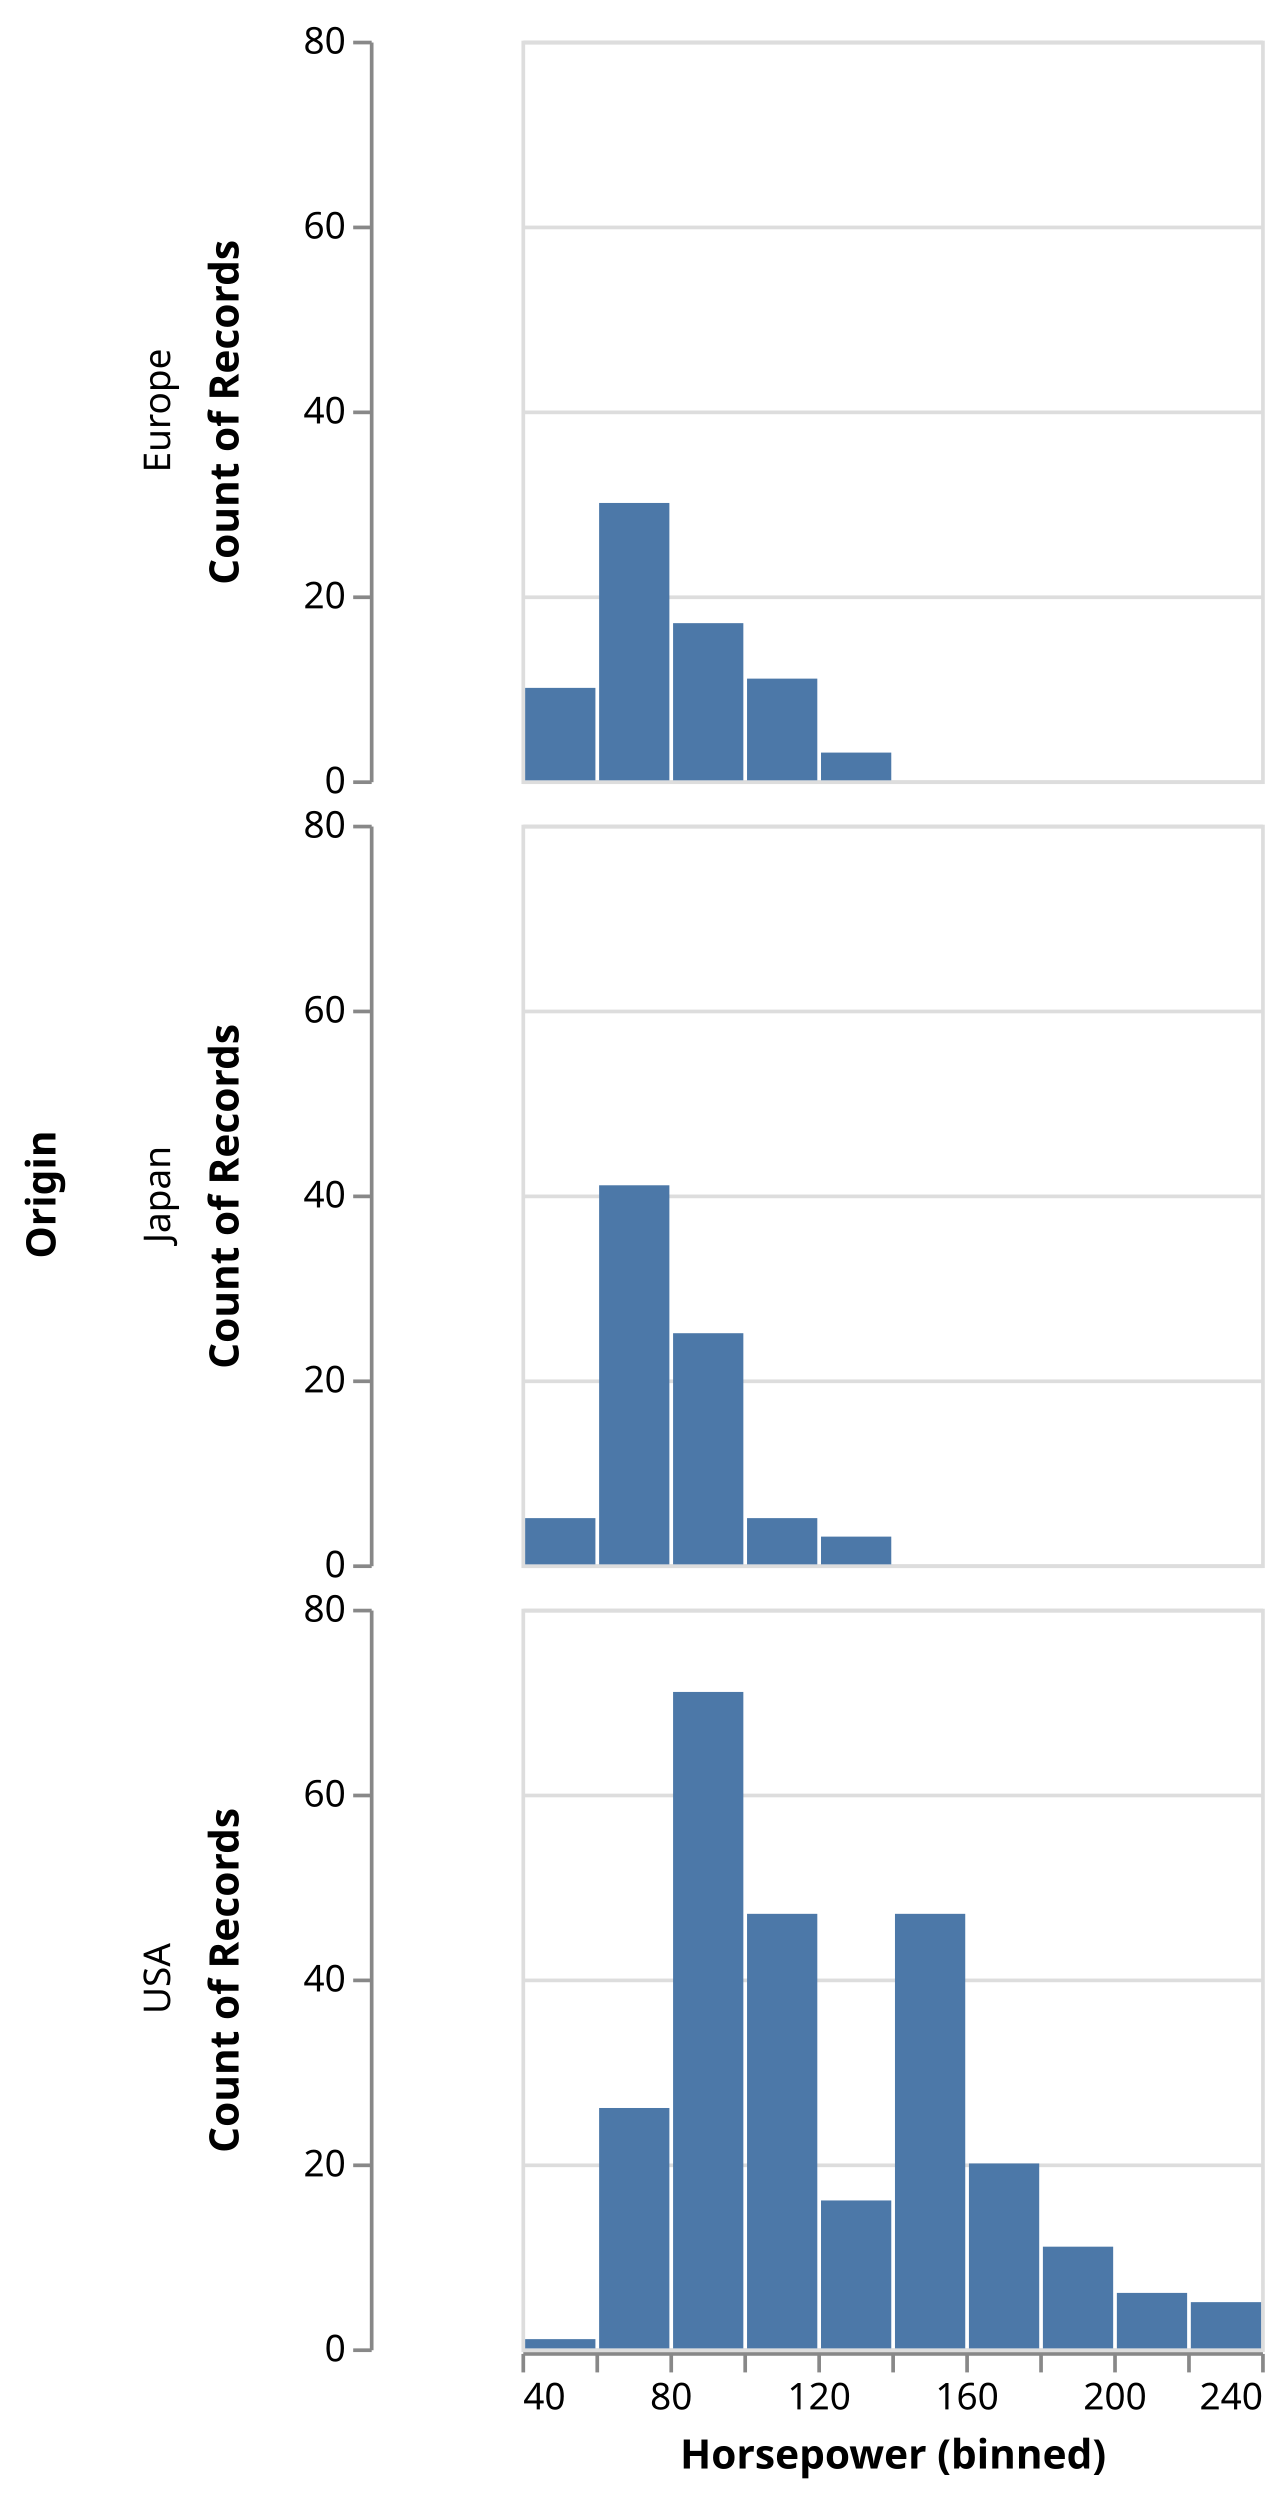
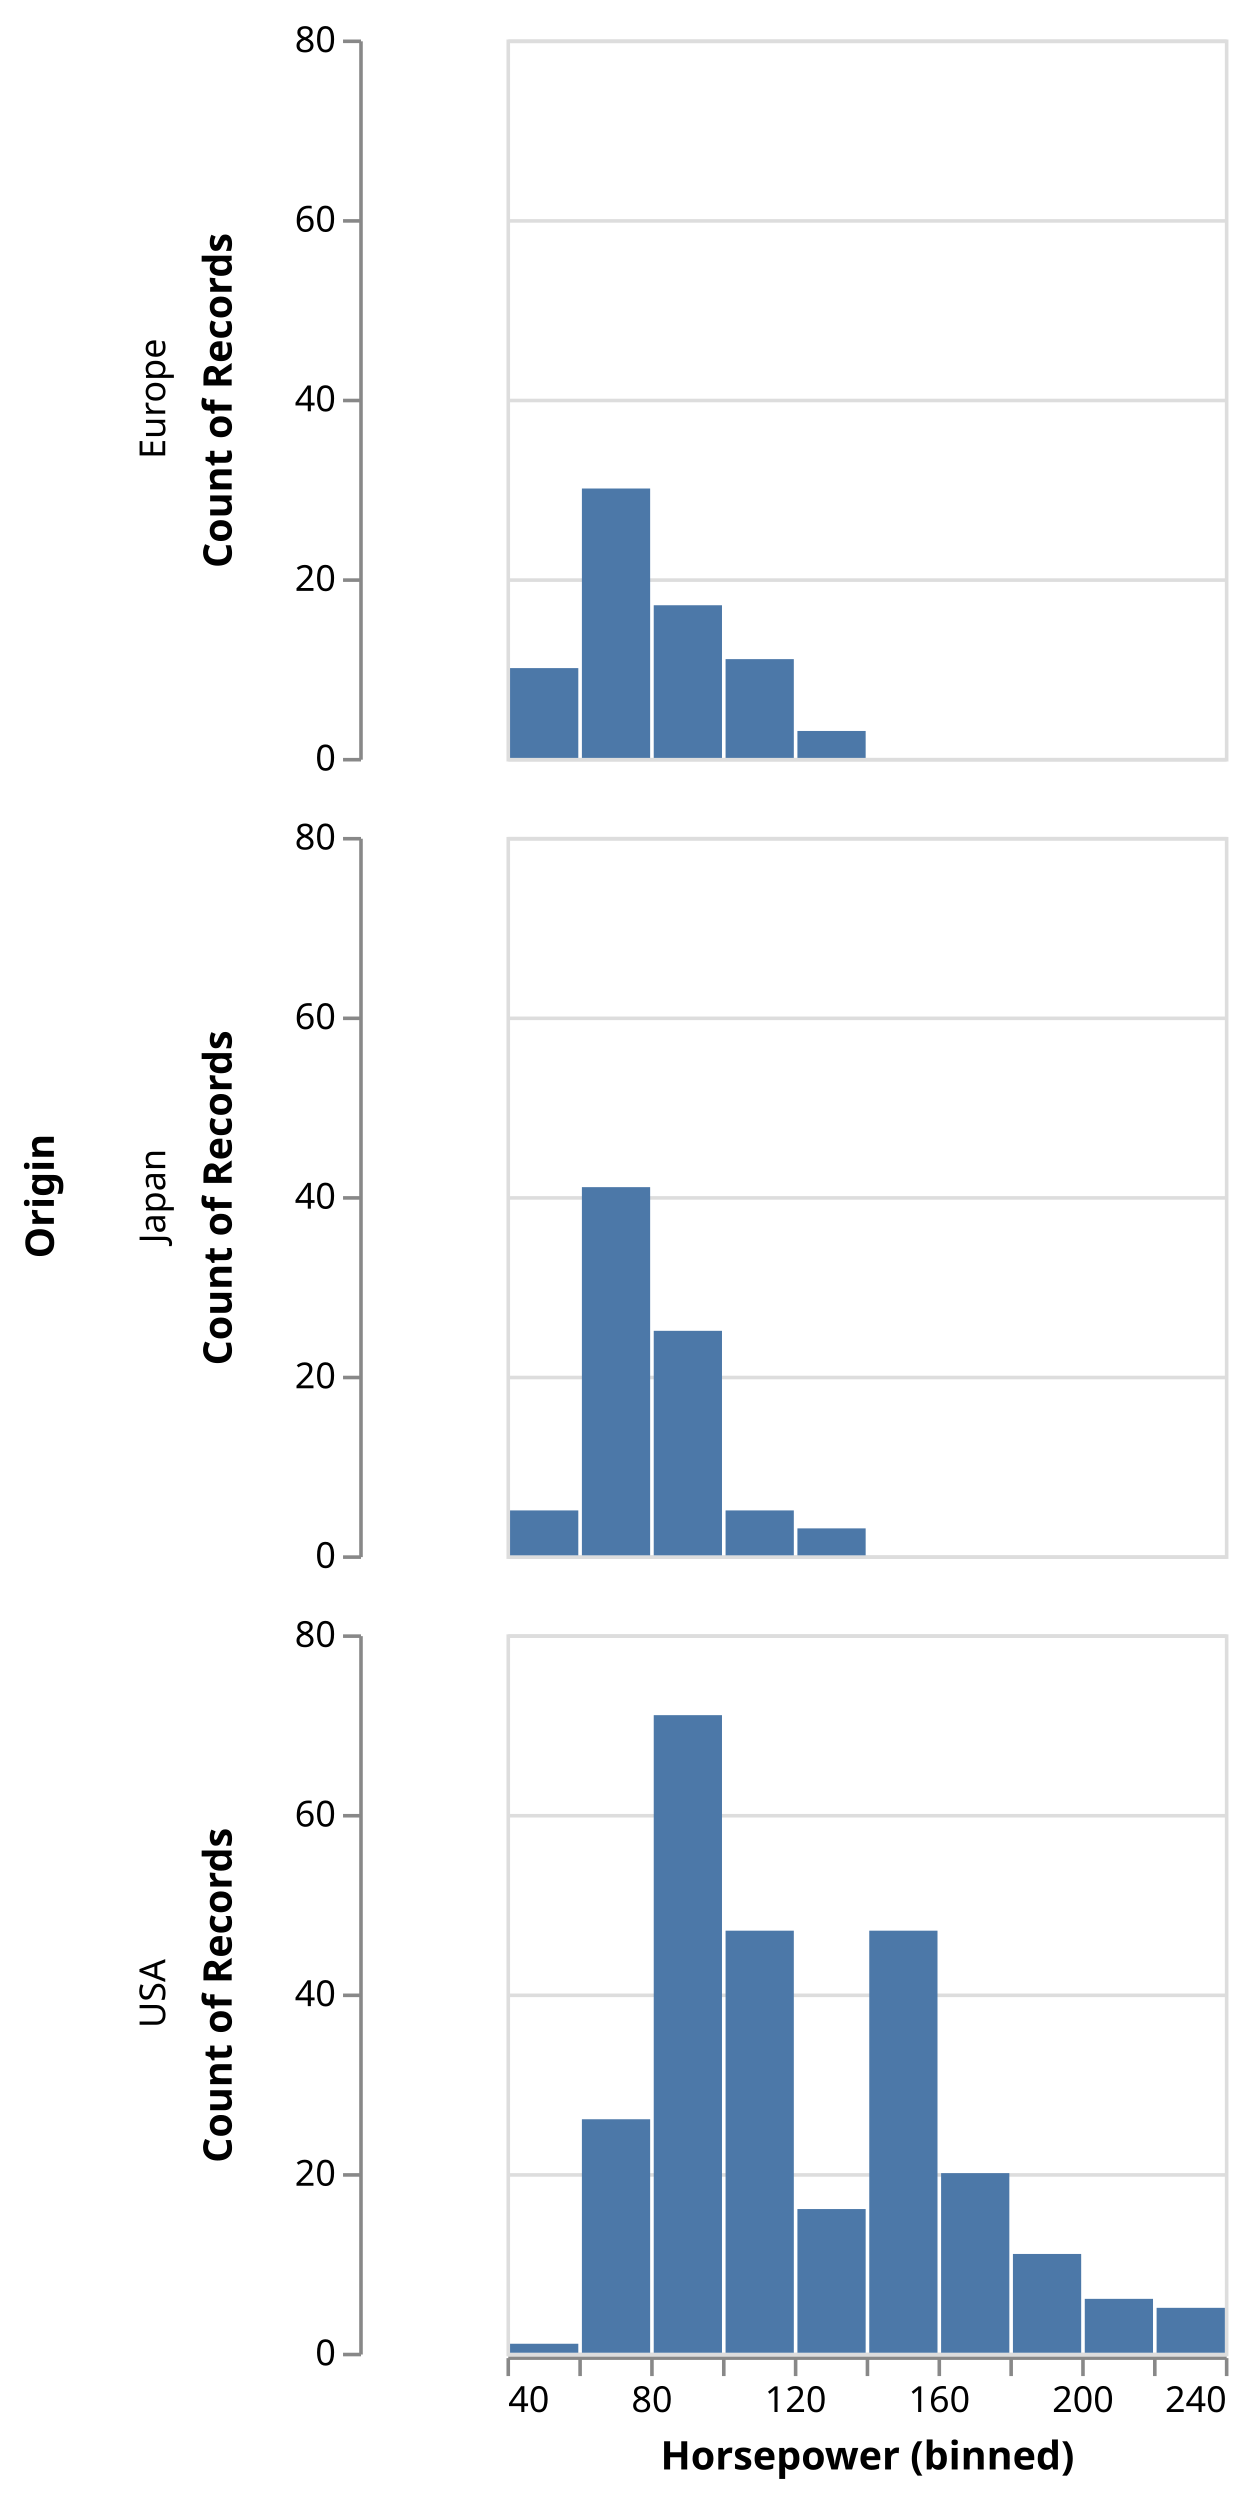
- <svg xmlns="http://www.w3.org/2000/svg" class="marks" width="347" height="676" viewBox="0 0 347 676" version="1.1">
+ <svg xmlns="http://www.w3.org/2000/svg" class="marks" width="347" height="696" viewBox="0 0 347 696" version="1.1">
  <g transform="translate(141,11)">
    <g class="mark-group role-frame root">
      <g transform="translate(0,0)">
        <path class="background" d="M0,0h0v0h0Z" style="fill: none;" />
        <g>
          <g class="mark-group role-row-title row-title">
-             <g transform="translate(-114,312)">
+             <g transform="translate(-114,322)">
              <path class="background" d="M0,0h0v0h0Z" style="fill: none;" />
              <g>
                <g class="mark-text role-title" style="pointer-events: none;">
                  <text text-anchor="middle" transform="translate(-10,0) rotate(-90) translate(0,-2)" style="font-family: sans-serif; font-size: 11px; font-weight: bold; fill: #000; opacity: 1;">Origin</text>
                </g>
              </g>
            </g>
          </g>
          <g class="mark-group role-row-header row_header">
            <g transform="translate(-41,0)">
              <path class="background" d="M0,0h0v200h0Z" style="fill: none;" />
              <g>
                <g class="mark-text role-title" style="pointer-events: none;">
                  <text text-anchor="middle" transform="translate(-57,100) rotate(-90) translate(0,3)" style="font-family: sans-serif; font-size: 10px; fill: #000; opacity: 1;">Europe</text>
                </g>
                <g class="mark-group role-axis">
                  <g transform="translate(0.5,0.5)">
                    <path class="background" d="M0,0h0v0h0Z" style="pointer-events: none; fill: none;" />
                    <g>
                      <g class="mark-rule role-axis-tick" style="pointer-events: none;">
                        <line transform="translate(0,200)" x2="-5" y2="0" style="fill: none; stroke: #888; stroke-width: 1; opacity: 1;" />
                        <line transform="translate(0,150)" x2="-5" y2="0" style="fill: none; stroke: #888; stroke-width: 1; opacity: 1;" />
                        <line transform="translate(0,100)" x2="-5" y2="0" style="fill: none; stroke: #888; stroke-width: 1; opacity: 1;" />
                        <line transform="translate(0,50)" x2="-5" y2="0" style="fill: none; stroke: #888; stroke-width: 1; opacity: 1;" />
                        <line transform="translate(0,0)" x2="-5" y2="0" style="fill: none; stroke: #888; stroke-width: 1; opacity: 1;" />
                      </g>
                      <g class="mark-text role-axis-label" style="pointer-events: none;">
                        <text text-anchor="end" transform="translate(-7,203)" style="font-family: sans-serif; font-size: 10px; fill: #000; opacity: 1;">0</text>
                        <text text-anchor="end" transform="translate(-7,153)" style="font-family: sans-serif; font-size: 10px; fill: #000; opacity: 1;">20</text>
                        <text text-anchor="end" transform="translate(-7,103)" style="font-family: sans-serif; font-size: 10px; fill: #000; opacity: 1;">40</text>
                        <text text-anchor="end" transform="translate(-7,53)" style="font-family: sans-serif; font-size: 10px; fill: #000; opacity: 1;">60</text>
                        <text text-anchor="end" transform="translate(-7,3)" style="font-family: sans-serif; font-size: 10px; fill: #000; opacity: 1;">80</text>
                      </g>
                      <g class="mark-rule role-axis-domain" style="pointer-events: none;">
                        <line transform="translate(0,200)" x2="0" y2="-200" style="fill: none; stroke: #888; stroke-width: 1; opacity: 1;" />
                      </g>
                      <g class="mark-text role-axis-title" style="pointer-events: none;">
                        <text text-anchor="middle" transform="translate(-34,100) rotate(-90) translate(0,-2)" style="font-family: sans-serif; font-size: 11px; font-weight: bold; fill: #000; opacity: 1;">Count of Records</text>
                      </g>
                    </g>
                  </g>
                </g>
              </g>
            </g>
-             <g transform="translate(-41,212)">
+             <g transform="translate(-41,222)">
              <path class="background" d="M0,0h0v200h0Z" style="fill: none;" />
              <g>
                <g class="mark-text role-title" style="pointer-events: none;">
                  <text text-anchor="middle" transform="translate(-57,100) rotate(-90) translate(0,3)" style="font-family: sans-serif; font-size: 10px; fill: #000; opacity: 1;">Japan</text>
                </g>
                <g class="mark-group role-axis">
                  <g transform="translate(0.5,0.5)">
                    <path class="background" d="M0,0h0v0h0Z" style="pointer-events: none; fill: none;" />
                    <g>
                      <g class="mark-rule role-axis-tick" style="pointer-events: none;">
                        <line transform="translate(0,200)" x2="-5" y2="0" style="fill: none; stroke: #888; stroke-width: 1; opacity: 1;" />
                        <line transform="translate(0,150)" x2="-5" y2="0" style="fill: none; stroke: #888; stroke-width: 1; opacity: 1;" />
                        <line transform="translate(0,100)" x2="-5" y2="0" style="fill: none; stroke: #888; stroke-width: 1; opacity: 1;" />
                        <line transform="translate(0,50)" x2="-5" y2="0" style="fill: none; stroke: #888; stroke-width: 1; opacity: 1;" />
                        <line transform="translate(0,0)" x2="-5" y2="0" style="fill: none; stroke: #888; stroke-width: 1; opacity: 1;" />
                      </g>
                      <g class="mark-text role-axis-label" style="pointer-events: none;">
                        <text text-anchor="end" transform="translate(-7,203)" style="font-family: sans-serif; font-size: 10px; fill: #000; opacity: 1;">0</text>
                        <text text-anchor="end" transform="translate(-7,153)" style="font-family: sans-serif; font-size: 10px; fill: #000; opacity: 1;">20</text>
                        <text text-anchor="end" transform="translate(-7,103)" style="font-family: sans-serif; font-size: 10px; fill: #000; opacity: 1;">40</text>
                        <text text-anchor="end" transform="translate(-7,53)" style="font-family: sans-serif; font-size: 10px; fill: #000; opacity: 1;">60</text>
                        <text text-anchor="end" transform="translate(-7,3)" style="font-family: sans-serif; font-size: 10px; fill: #000; opacity: 1;">80</text>
                      </g>
                      <g class="mark-rule role-axis-domain" style="pointer-events: none;">
                        <line transform="translate(0,200)" x2="0" y2="-200" style="fill: none; stroke: #888; stroke-width: 1; opacity: 1;" />
                      </g>
                      <g class="mark-text role-axis-title" style="pointer-events: none;">
                        <text text-anchor="middle" transform="translate(-34,100) rotate(-90) translate(0,-2)" style="font-family: sans-serif; font-size: 11px; font-weight: bold; fill: #000; opacity: 1;">Count of Records</text>
                      </g>
                    </g>
                  </g>
                </g>
              </g>
            </g>
-             <g transform="translate(-41,424)">
+             <g transform="translate(-41,444)">
              <path class="background" d="M0,0h0v200h0Z" style="fill: none;" />
              <g>
                <g class="mark-text role-title" style="pointer-events: none;">
                  <text text-anchor="middle" transform="translate(-57,100) rotate(-90) translate(0,3)" style="font-family: sans-serif; font-size: 10px; fill: #000; opacity: 1;">USA</text>
                </g>
                <g class="mark-group role-axis">
                  <g transform="translate(0.5,0.5)">
                    <path class="background" d="M0,0h0v0h0Z" style="pointer-events: none; fill: none;" />
                    <g>
                      <g class="mark-rule role-axis-tick" style="pointer-events: none;">
                        <line transform="translate(0,200)" x2="-5" y2="0" style="fill: none; stroke: #888; stroke-width: 1; opacity: 1;" />
                        <line transform="translate(0,150)" x2="-5" y2="0" style="fill: none; stroke: #888; stroke-width: 1; opacity: 1;" />
                        <line transform="translate(0,100)" x2="-5" y2="0" style="fill: none; stroke: #888; stroke-width: 1; opacity: 1;" />
                        <line transform="translate(0,50)" x2="-5" y2="0" style="fill: none; stroke: #888; stroke-width: 1; opacity: 1;" />
                        <line transform="translate(0,0)" x2="-5" y2="0" style="fill: none; stroke: #888; stroke-width: 1; opacity: 1;" />
                      </g>
                      <g class="mark-text role-axis-label" style="pointer-events: none;">
                        <text text-anchor="end" transform="translate(-7,203)" style="font-family: sans-serif; font-size: 10px; fill: #000; opacity: 1;">0</text>
                        <text text-anchor="end" transform="translate(-7,153)" style="font-family: sans-serif; font-size: 10px; fill: #000; opacity: 1;">20</text>
                        <text text-anchor="end" transform="translate(-7,103)" style="font-family: sans-serif; font-size: 10px; fill: #000; opacity: 1;">40</text>
                        <text text-anchor="end" transform="translate(-7,53)" style="font-family: sans-serif; font-size: 10px; fill: #000; opacity: 1;">60</text>
                        <text text-anchor="end" transform="translate(-7,3)" style="font-family: sans-serif; font-size: 10px; fill: #000; opacity: 1;">80</text>
                      </g>
                      <g class="mark-rule role-axis-domain" style="pointer-events: none;">
                        <line transform="translate(0,200)" x2="0" y2="-200" style="fill: none; stroke: #888; stroke-width: 1; opacity: 1;" />
                      </g>
                      <g class="mark-text role-axis-title" style="pointer-events: none;">
                        <text text-anchor="middle" transform="translate(-34,100) rotate(-90) translate(0,-2)" style="font-family: sans-serif; font-size: 11px; font-weight: bold; fill: #000; opacity: 1;">Count of Records</text>
                      </g>
                    </g>
                  </g>
                </g>
              </g>
            </g>
          </g>
          <g class="mark-group role-column-footer column_footer">
-             <g transform="translate(0,625)">
+             <g transform="translate(0,645)">
              <path class="background" d="M0,0h200v0h-200Z" style="fill: none;" />
              <g>
                <g class="mark-group role-axis">
                  <g transform="translate(0.5,0.5)">
                    <path class="background" d="M0,0h0v0h0Z" style="pointer-events: none; fill: none;" />
                    <g>
                      <g class="mark-rule role-axis-tick" style="pointer-events: none;">
                        <line transform="translate(0,0)" x2="0" y2="5" style="fill: none; stroke: #888; stroke-width: 1; opacity: 1;" />
                        <line transform="translate(20,0)" x2="0" y2="5" style="fill: none; stroke: #888; stroke-width: 1; opacity: 1;" />
                        <line transform="translate(40,0)" x2="0" y2="5" style="fill: none; stroke: #888; stroke-width: 1; opacity: 1;" />
                        <line transform="translate(60,0)" x2="0" y2="5" style="fill: none; stroke: #888; stroke-width: 1; opacity: 1;" />
                        <line transform="translate(80,0)" x2="0" y2="5" style="fill: none; stroke: #888; stroke-width: 1; opacity: 1;" />
                        <line transform="translate(100,0)" x2="0" y2="5" style="fill: none; stroke: #888; stroke-width: 1; opacity: 1;" />
                        <line transform="translate(120,0)" x2="0" y2="5" style="fill: none; stroke: #888; stroke-width: 1; opacity: 1;" />
                        <line transform="translate(140,0)" x2="0" y2="5" style="fill: none; stroke: #888; stroke-width: 1; opacity: 1;" />
                        <line transform="translate(160,0)" x2="0" y2="5" style="fill: none; stroke: #888; stroke-width: 1; opacity: 1;" />
                        <line transform="translate(180,0)" x2="0" y2="5" style="fill: none; stroke: #888; stroke-width: 1; opacity: 1;" />
                        <line transform="translate(200,0)" x2="0" y2="5" style="fill: none; stroke: #888; stroke-width: 1; opacity: 1;" />
                      </g>
                      <g class="mark-text role-axis-label" style="pointer-events: none;">
                        <text text-anchor="start" transform="translate(0,15)" style="font-family: sans-serif; font-size: 10px; fill: #000; opacity: 1;">40</text>
                        <text text-anchor="middle" transform="translate(20,15)" style="font-family: sans-serif; font-size: 10px; fill: #000; opacity: 0;">60</text>
                        <text text-anchor="middle" transform="translate(40,15)" style="font-family: sans-serif; font-size: 10px; fill: #000; opacity: 1;">80</text>
                        <text text-anchor="middle" transform="translate(60,15)" style="font-family: sans-serif; font-size: 10px; fill: #000; opacity: 0;">100</text>
                        <text text-anchor="middle" transform="translate(80,15)" style="font-family: sans-serif; font-size: 10px; fill: #000; opacity: 1;">120</text>
                        <text text-anchor="middle" transform="translate(100,15)" style="font-family: sans-serif; font-size: 10px; fill: #000; opacity: 0;">140</text>
                        <text text-anchor="middle" transform="translate(120,15)" style="font-family: sans-serif; font-size: 10px; fill: #000; opacity: 1;">160</text>
                        <text text-anchor="middle" transform="translate(140,15)" style="font-family: sans-serif; font-size: 10px; fill: #000; opacity: 0;">180</text>
                        <text text-anchor="middle" transform="translate(160,15)" style="font-family: sans-serif; font-size: 10px; fill: #000; opacity: 1;">200</text>
                        <text text-anchor="middle" transform="translate(180,15)" style="font-family: sans-serif; font-size: 10px; fill: #000; opacity: 0;">220</text>
                        <text text-anchor="end" transform="translate(200,15)" style="font-family: sans-serif; font-size: 10px; fill: #000; opacity: 1;">240</text>
                      </g>
                      <g class="mark-rule role-axis-domain" style="pointer-events: none;">
                        <line transform="translate(0,0)" x2="200" y2="0" style="fill: none; stroke: #888; stroke-width: 1; opacity: 1;" />
                      </g>
                      <g class="mark-text role-axis-title" style="pointer-events: none;">
                        <text text-anchor="middle" transform="translate(100,31)" style="font-family: sans-serif; font-size: 11px; font-weight: bold; fill: #000; opacity: 1;">Horsepower (binned)</text>
                      </g>
                    </g>
                  </g>
                </g>
              </g>
            </g>
          </g>
          <g class="mark-group role-scope cell">
            <g transform="translate(0,0)">
              <path class="background" d="M0.5,0.5h200v200h-200Z" style="fill: none; stroke: #ddd;" />
              <g>
                <g class="mark-group role-axis">
                  <g transform="translate(0.5,0.5)">
                    <path class="background" d="M0,0h0v0h0Z" style="pointer-events: none; fill: none;" />
                    <g>
                      <g class="mark-rule role-axis-grid" style="pointer-events: none;">
                        <line transform="translate(0,200)" x2="200" y2="0" style="fill: none; stroke: #ddd; stroke-width: 1; opacity: 1;" />
                        <line transform="translate(0,150)" x2="200" y2="0" style="fill: none; stroke: #ddd; stroke-width: 1; opacity: 1;" />
                        <line transform="translate(0,100)" x2="200" y2="0" style="fill: none; stroke: #ddd; stroke-width: 1; opacity: 1;" />
                        <line transform="translate(0,50)" x2="200" y2="0" style="fill: none; stroke: #ddd; stroke-width: 1; opacity: 1;" />
                        <line transform="translate(0,0)" x2="200" y2="0" style="fill: none; stroke: #ddd; stroke-width: 1; opacity: 1;" />
                      </g>
                    </g>
                  </g>
                </g>
                <g class="mark-rect role-mark child_marks">
                  <path d="M61,172.5h19v27.5h-19Z" style="fill: #4c78a8;" />
                  <path d="M1,175h19v25h-19Z" style="fill: #4c78a8;" />
                  <path d="M41,157.5h19v42.5h-19Z" style="fill: #4c78a8;" />
                  <path d="M21,125h19v75h-19Z" style="fill: #4c78a8;" />
                  <path d="M81,192.5h19v7.5h-19Z" style="fill: #4c78a8;" />
                  <path d="M-40,195h1v5h-1Z" style="fill: none;" />
                </g>
              </g>
            </g>
-             <g transform="translate(0,212)">
+             <g transform="translate(0,222)">
              <path class="background" d="M0.5,0.5h200v200h-200Z" style="fill: none; stroke: #ddd;" />
              <g>
                <g class="mark-group role-axis">
                  <g transform="translate(0.5,0.5)">
                    <path class="background" d="M0,0h0v0h0Z" style="pointer-events: none; fill: none;" />
                    <g>
                      <g class="mark-rule role-axis-grid" style="pointer-events: none;">
                        <line transform="translate(0,200)" x2="200" y2="0" style="fill: none; stroke: #ddd; stroke-width: 1; opacity: 1;" />
                        <line transform="translate(0,150)" x2="200" y2="0" style="fill: none; stroke: #ddd; stroke-width: 1; opacity: 1;" />
                        <line transform="translate(0,100)" x2="200" y2="0" style="fill: none; stroke: #ddd; stroke-width: 1; opacity: 1;" />
                        <line transform="translate(0,50)" x2="200" y2="0" style="fill: none; stroke: #ddd; stroke-width: 1; opacity: 1;" />
                        <line transform="translate(0,0)" x2="200" y2="0" style="fill: none; stroke: #ddd; stroke-width: 1; opacity: 1;" />
                      </g>
                    </g>
                  </g>
                </g>
                <g class="mark-rect role-mark child_marks">
                  <path d="M41,137.5h19v62.5h-19Z" style="fill: #4c78a8;" />
                  <path d="M21,97.5h19v102.5h-19Z" style="fill: #4c78a8;" />
                  <path d="M81,192.5h19v7.5h-19Z" style="fill: #4c78a8;" />
                  <path d="M1,187.5h19v12.5h-19Z" style="fill: #4c78a8;" />
                  <path d="M61,187.5h19v12.5h-19Z" style="fill: #4c78a8;" />
                </g>
              </g>
            </g>
-             <g transform="translate(0,424)">
+             <g transform="translate(0,444)">
              <path class="background" d="M0.5,0.5h200v200h-200Z" style="fill: none; stroke: #ddd;" />
              <g>
                <g class="mark-group role-axis">
                  <g transform="translate(0.5,0.5)">
                    <path class="background" d="M0,0h0v0h0Z" style="pointer-events: none; fill: none;" />
                    <g>
                      <g class="mark-rule role-axis-grid" style="pointer-events: none;">
                        <line transform="translate(0,200)" x2="200" y2="0" style="fill: none; stroke: #ddd; stroke-width: 1; opacity: 1;" />
                        <line transform="translate(0,150)" x2="200" y2="0" style="fill: none; stroke: #ddd; stroke-width: 1; opacity: 1;" />
                        <line transform="translate(0,100)" x2="200" y2="0" style="fill: none; stroke: #ddd; stroke-width: 1; opacity: 1;" />
                        <line transform="translate(0,50)" x2="200" y2="0" style="fill: none; stroke: #ddd; stroke-width: 1; opacity: 1;" />
                        <line transform="translate(0,0)" x2="200" y2="0" style="fill: none; stroke: #ddd; stroke-width: 1; opacity: 1;" />
                      </g>
                    </g>
                  </g>
                </g>
                <g class="mark-rect role-mark child_marks">
                  <path d="M81,160h19v40h-19Z" style="fill: #4c78a8;" />
                  <path d="M121,150h19v50h-19Z" style="fill: #4c78a8;" />
                  <path d="M101,82.5h19v117.5h-19Z" style="fill: #4c78a8;" />
                  <path d="M141,172.5h19v27.5h-19Z" style="fill: #4c78a8;" />
                  <path d="M181,187.5h19v12.5h-19Z" style="fill: #4c78a8;" />
                  <path d="M161,185h19v15h-19Z" style="fill: #4c78a8;" />
                  <path d="M41,22.5h19v177.5h-19Z" style="fill: #4c78a8;" />
                  <path d="M-40,190h1v10h-1Z" style="fill: none;" />
                  <path d="M61,82.5h19v117.5h-19Z" style="fill: #4c78a8;" />
                  <path d="M21,135h19v65h-19Z" style="fill: #4c78a8;" />
                  <path d="M1,197.5h19v2.5h-19Z" style="fill: #4c78a8;" />
                </g>
              </g>
            </g>
          </g>
        </g>
      </g>
    </g>
  </g>
</svg>
